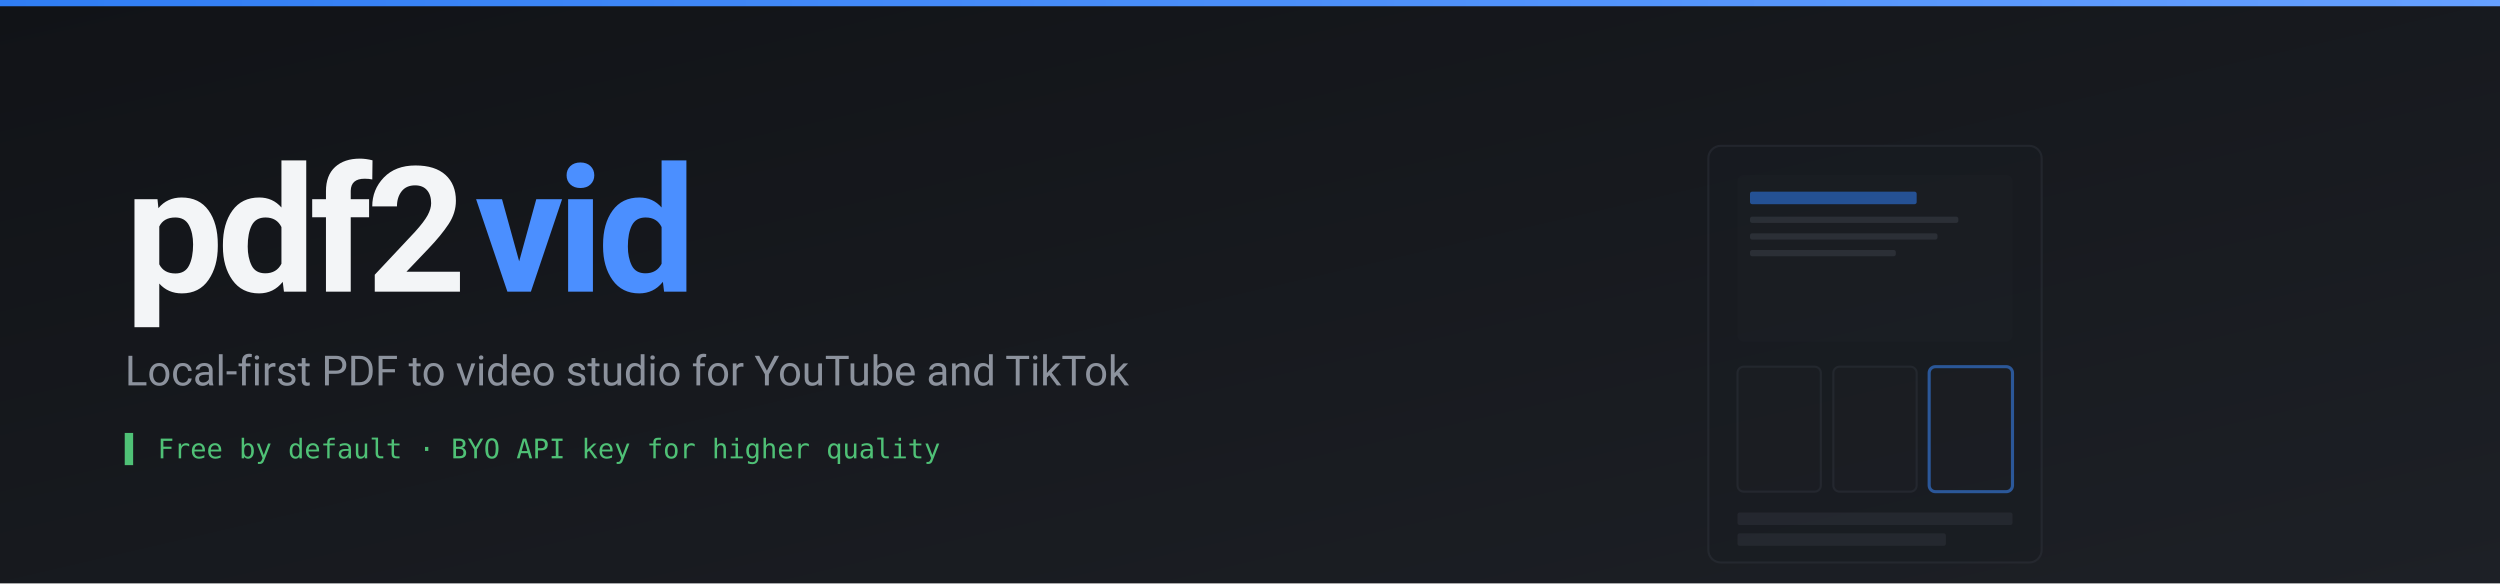
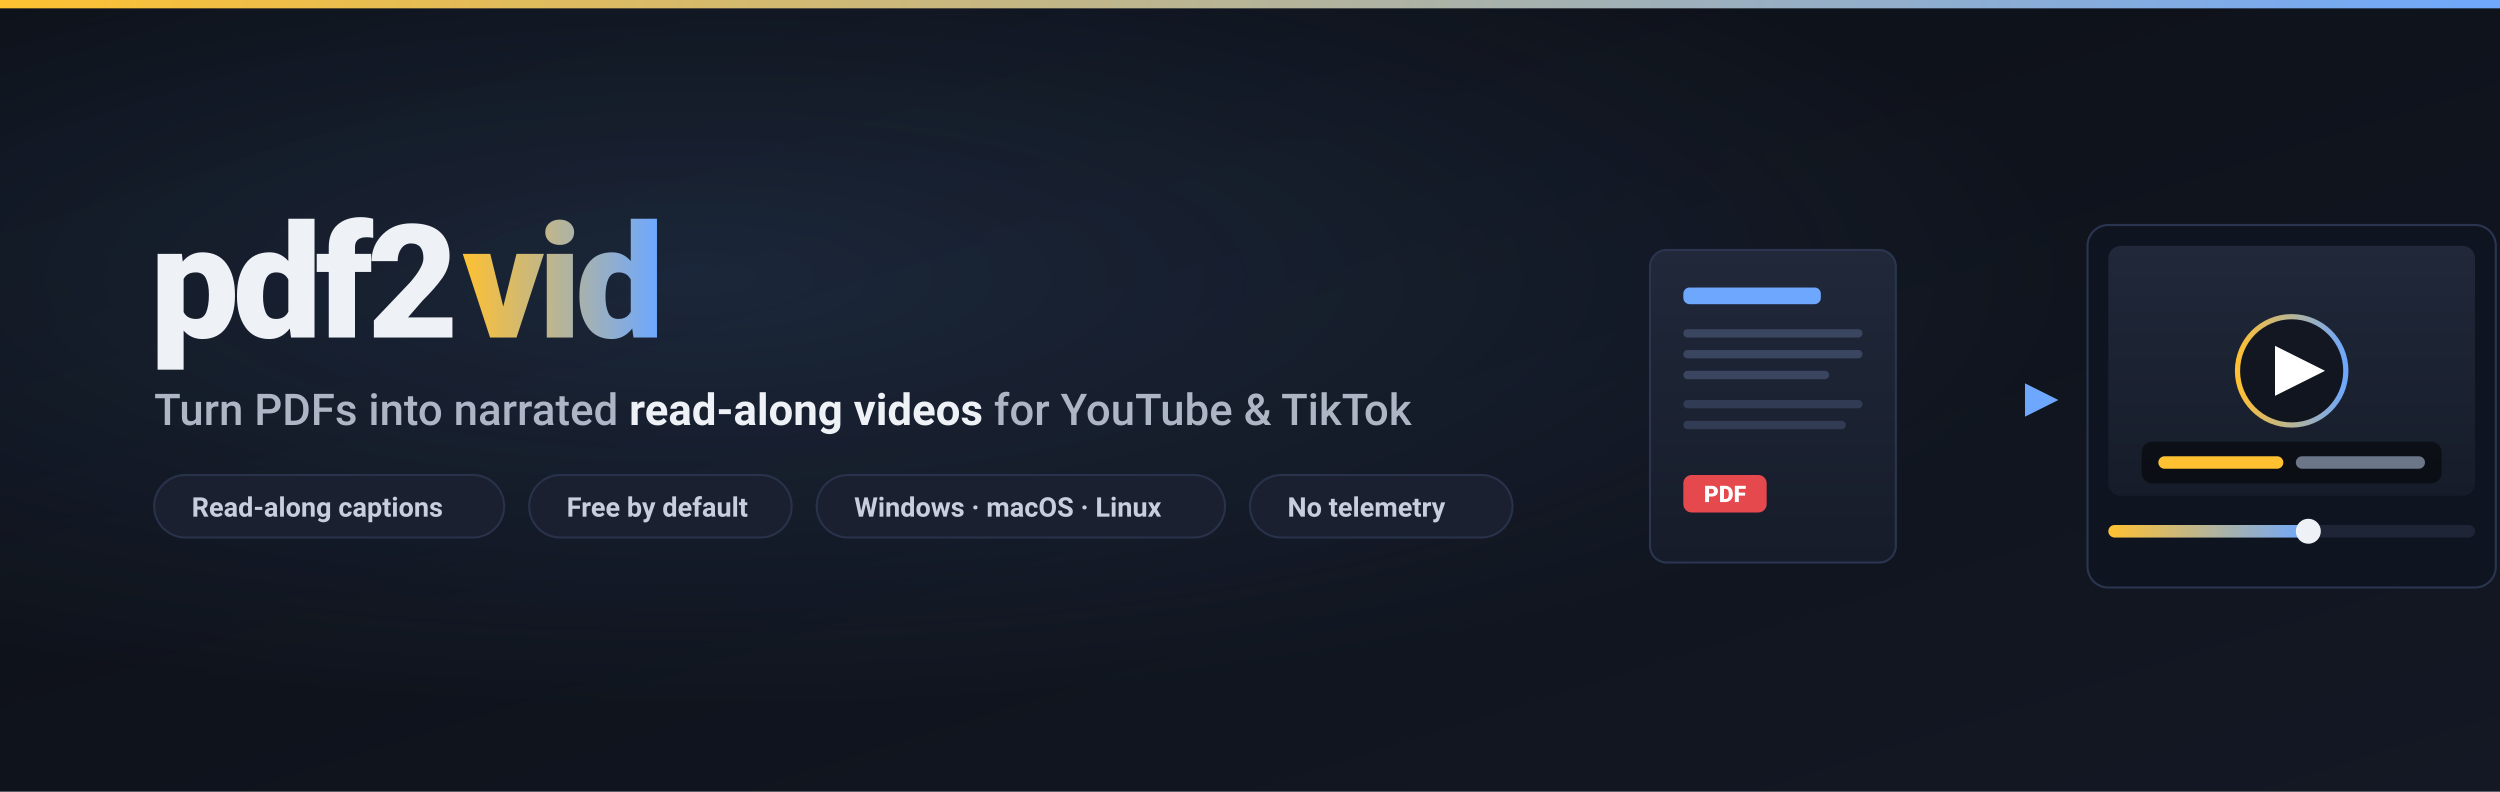
- <svg xmlns="http://www.w3.org/2000/svg" viewBox="0 0 1200 280" role="img" aria-label="pdf2vid">
+ <svg xmlns="http://www.w3.org/2000/svg" viewBox="0 0 1200 380" role="img" aria-label="pdf2vid — turn PDFs into narrated read-along videos">
  <defs>
    <linearGradient id="bg" x1="0" y1="0" x2="1" y2="1">
-       <stop offset="0" stop-color="#111317" />
-       <stop offset="1" stop-color="#1d2026" />
+       <stop offset="0" stop-color="#0b0e14" />
+       <stop offset="1" stop-color="#131824" />
    </linearGradient>
-     <linearGradient id="accent" x1="0" y1="0" x2="1" y2="0">
-       <stop offset="0" stop-color="#2f7df4" />
-       <stop offset="1" stop-color="#66a0ff" />
+     <linearGradient id="brand" x1="0" y1="0" x2="1" y2="0">
+       <stop offset="0" stop-color="#ffc131" />
+       <stop offset="1" stop-color="#6ea8fe" />
+     </linearGradient>
+     <radialGradient id="glow" cx="0.28" cy="0.35" r="0.55">
+       <stop offset="0" stop-color="#6ea8fe" stop-opacity="0.14" />
+       <stop offset="1" stop-color="#6ea8fe" stop-opacity="0" />
+     </radialGradient>
+     <linearGradient id="page" x1="0" y1="0" x2="0" y2="1">
+       <stop offset="0" stop-color="#20283a" />
+       <stop offset="1" stop-color="#161c29" />
    </linearGradient>
  </defs>
-   <rect width="1200" height="280" fill="url(#bg)" />
-   <rect x="0" y="0" width="1200" height="3" fill="url(#accent)" />
-   <g transform="translate(60, 60)">
-     <g font-family="-apple-system, BlinkMacSystemFont, 'Segoe UI', Roboto, sans-serif">
-       <text x="0" y="80" font-size="84" font-weight="700" fill="#f3f5f7" letter-spacing="-3">pdf2</text>
-       <text x="0" y="80" font-size="84" font-weight="700" fill="#4b8fff" letter-spacing="-3" transform="translate(168, 0)">vid</text>
+   <rect width="1200" height="380" fill="url(#bg)" />
+   <rect width="1200" height="380" fill="url(#glow)" />
+   <rect x="0" y="0" width="1200" height="4" fill="url(#brand)" />
+   <g transform="translate(72, 96)" font-family="-apple-system, BlinkMacSystemFont, 'Segoe UI', Roboto, Helvetica, Arial, sans-serif">
+     <text x="0" y="66" font-size="76" font-weight="800" letter-spacing="-3" fill="#eef1f6">pdf2</text>
+     <text x="150" y="66" font-size="76" font-weight="800" letter-spacing="-3" fill="url(#brand)">vid</text>
+     <text x="2" y="108" font-size="21" font-weight="500" fill="#aeb6c6">
+       Turn PDFs into narrated <tspan fill="#eef1f6" font-weight="700">read-along videos</tspan> for YouTube &amp; TikTok
+     </text>
+     <g transform="translate(2, 132)" font-size="13" font-weight="600" fill="#c7cedd">
+       <g>
+         <rect x="0" y="0" width="168" height="30" rx="15" fill="#1a2030" stroke="#28324a" />
+         <text x="18" y="20">Read-along captions</text>
+       </g>
+       <g transform="translate(180, 0)">
+         <rect x="0" y="0" width="126" height="30" rx="15" fill="#1a2030" stroke="#28324a" />
+         <text x="18" y="20">Free by default</text>
+       </g>
+       <g transform="translate(318, 0)">
+         <rect x="0" y="0" width="196" height="30" rx="15" fill="#1a2030" stroke="#28324a" />
+         <text x="18" y="20">Windows · macOS · Linux</text>
+       </g>
+       <g transform="translate(526, 0)">
+         <rect x="0" y="0" width="126" height="30" rx="15" fill="#1a2030" stroke="#28324a" />
+         <text x="18" y="20">No telemetry</text>
+       </g>
    </g>
-     <text x="0" y="125" font-family="-apple-system, BlinkMacSystemFont, 'Segoe UI', Roboto, sans-serif" font-size="20" font-weight="400" fill="#8c929d">
-       Local-first PDF to video studio for YouTube and TikTok
-     </text>
-     <text x="0" y="160" font-family="ui-monospace, 'SF Mono', Menlo, Consolas, monospace" font-size="13" font-weight="500" fill="#4fc176">
-       ▌ Free by default · BYO API key for higher quality
-     </text>
  </g>
-   <g transform="translate(820, 70)" opacity="0.55">
-     <rect x="0" y="0" width="160" height="200" rx="6" fill="#181b20" stroke="#2c3038" />
-     <rect x="14" y="14" width="132" height="80" rx="3" fill="#1b1f25" />
-     <rect x="20" y="22" width="80" height="6" rx="1" fill="#2f7df4" />
-     <rect x="20" y="34" width="100" height="3" rx="1" fill="#3a3f48" />
-     <rect x="20" y="42" width="90" height="3" rx="1" fill="#3a3f48" />
-     <rect x="20" y="50" width="70" height="3" rx="1" fill="#3a3f48" />
-     <rect x="14" y="106" width="40" height="60" rx="3" fill="#1b1e23" stroke="#2b3038" />
-     <rect x="60" y="106" width="40" height="60" rx="3" fill="#1b1e23" stroke="#2b3038" />
-     <rect x="106" y="106" width="40" height="60" rx="3" fill="#1b1e23" stroke="#3886fa" stroke-width="1.5" />
-     <rect x="14" y="176" width="132" height="6" rx="1" fill="#2c3038" />
-     <rect x="14" y="186" width="100" height="6" rx="1" fill="#2c3038" />
+   <g transform="translate(792, 96)">
+     <g transform="translate(0, 24)">
+       <rect x="0" y="0" width="118" height="150" rx="8" fill="url(#page)" stroke="#2b3550" />
+       <rect x="16" y="18" width="66" height="8" rx="3" fill="#6ea8fe" />
+       <rect x="16" y="38" width="86" height="4" rx="2" fill="#3a4560" />
+       <rect x="16" y="48" width="86" height="4" rx="2" fill="#3a4560" />
+       <rect x="16" y="58" width="70" height="4" rx="2" fill="#3a4560" />
+       <rect x="16" y="72" width="86" height="4" rx="2" fill="#313b53" />
+       <rect x="16" y="82" width="78" height="4" rx="2" fill="#313b53" />
+       <g transform="translate(16, 108)">
+         <rect x="0" y="0" width="40" height="18" rx="4" fill="#e5484d" />
+         <text x="20" y="13" text-anchor="middle" font-family="-apple-system, 'Segoe UI', Roboto, sans-serif" font-size="11" font-weight="800" fill="#fff">PDF</text>
+       </g>
+     </g>
+     <g transform="translate(140, 96)">
+       <line x1="0" y1="0" x2="46" y2="0" stroke="url(#brand)" stroke-width="4" stroke-linecap="round" />
+       <path d="M40 -8 L56 0 L40 8 Z" fill="#6ea8fe" />
+     </g>
+     <g transform="translate(210, 12)">
+       <rect x="0" y="0" width="196" height="174" rx="10" fill="#0e1420" stroke="#2b3550" />
+       <rect x="10" y="10" width="176" height="120" rx="6" fill="url(#page)" />
+       <circle cx="98" cy="70" r="26" fill="#000" opacity="0.35" />
+       <circle cx="98" cy="70" r="26" fill="none" stroke="url(#brand)" stroke-width="2.5" />
+       <path d="M90 58 L114 70 L90 82 Z" fill="#ffffff" />
+       <rect x="26" y="104" width="144" height="20" rx="5" fill="#000" opacity="0.5" />
+       <rect x="34" y="111" width="60" height="6" rx="3" fill="#ffc131" />
+       <rect x="100" y="111" width="62" height="6" rx="3" fill="#6b7688" />
+       <rect x="10" y="144" width="176" height="6" rx="3" fill="#1d2536" />
+       <rect x="10" y="144" width="96" height="6" rx="3" fill="url(#brand)" />
+       <circle cx="106" cy="147" r="6" fill="#eef1f6" />
+     </g>
  </g>
</svg>
